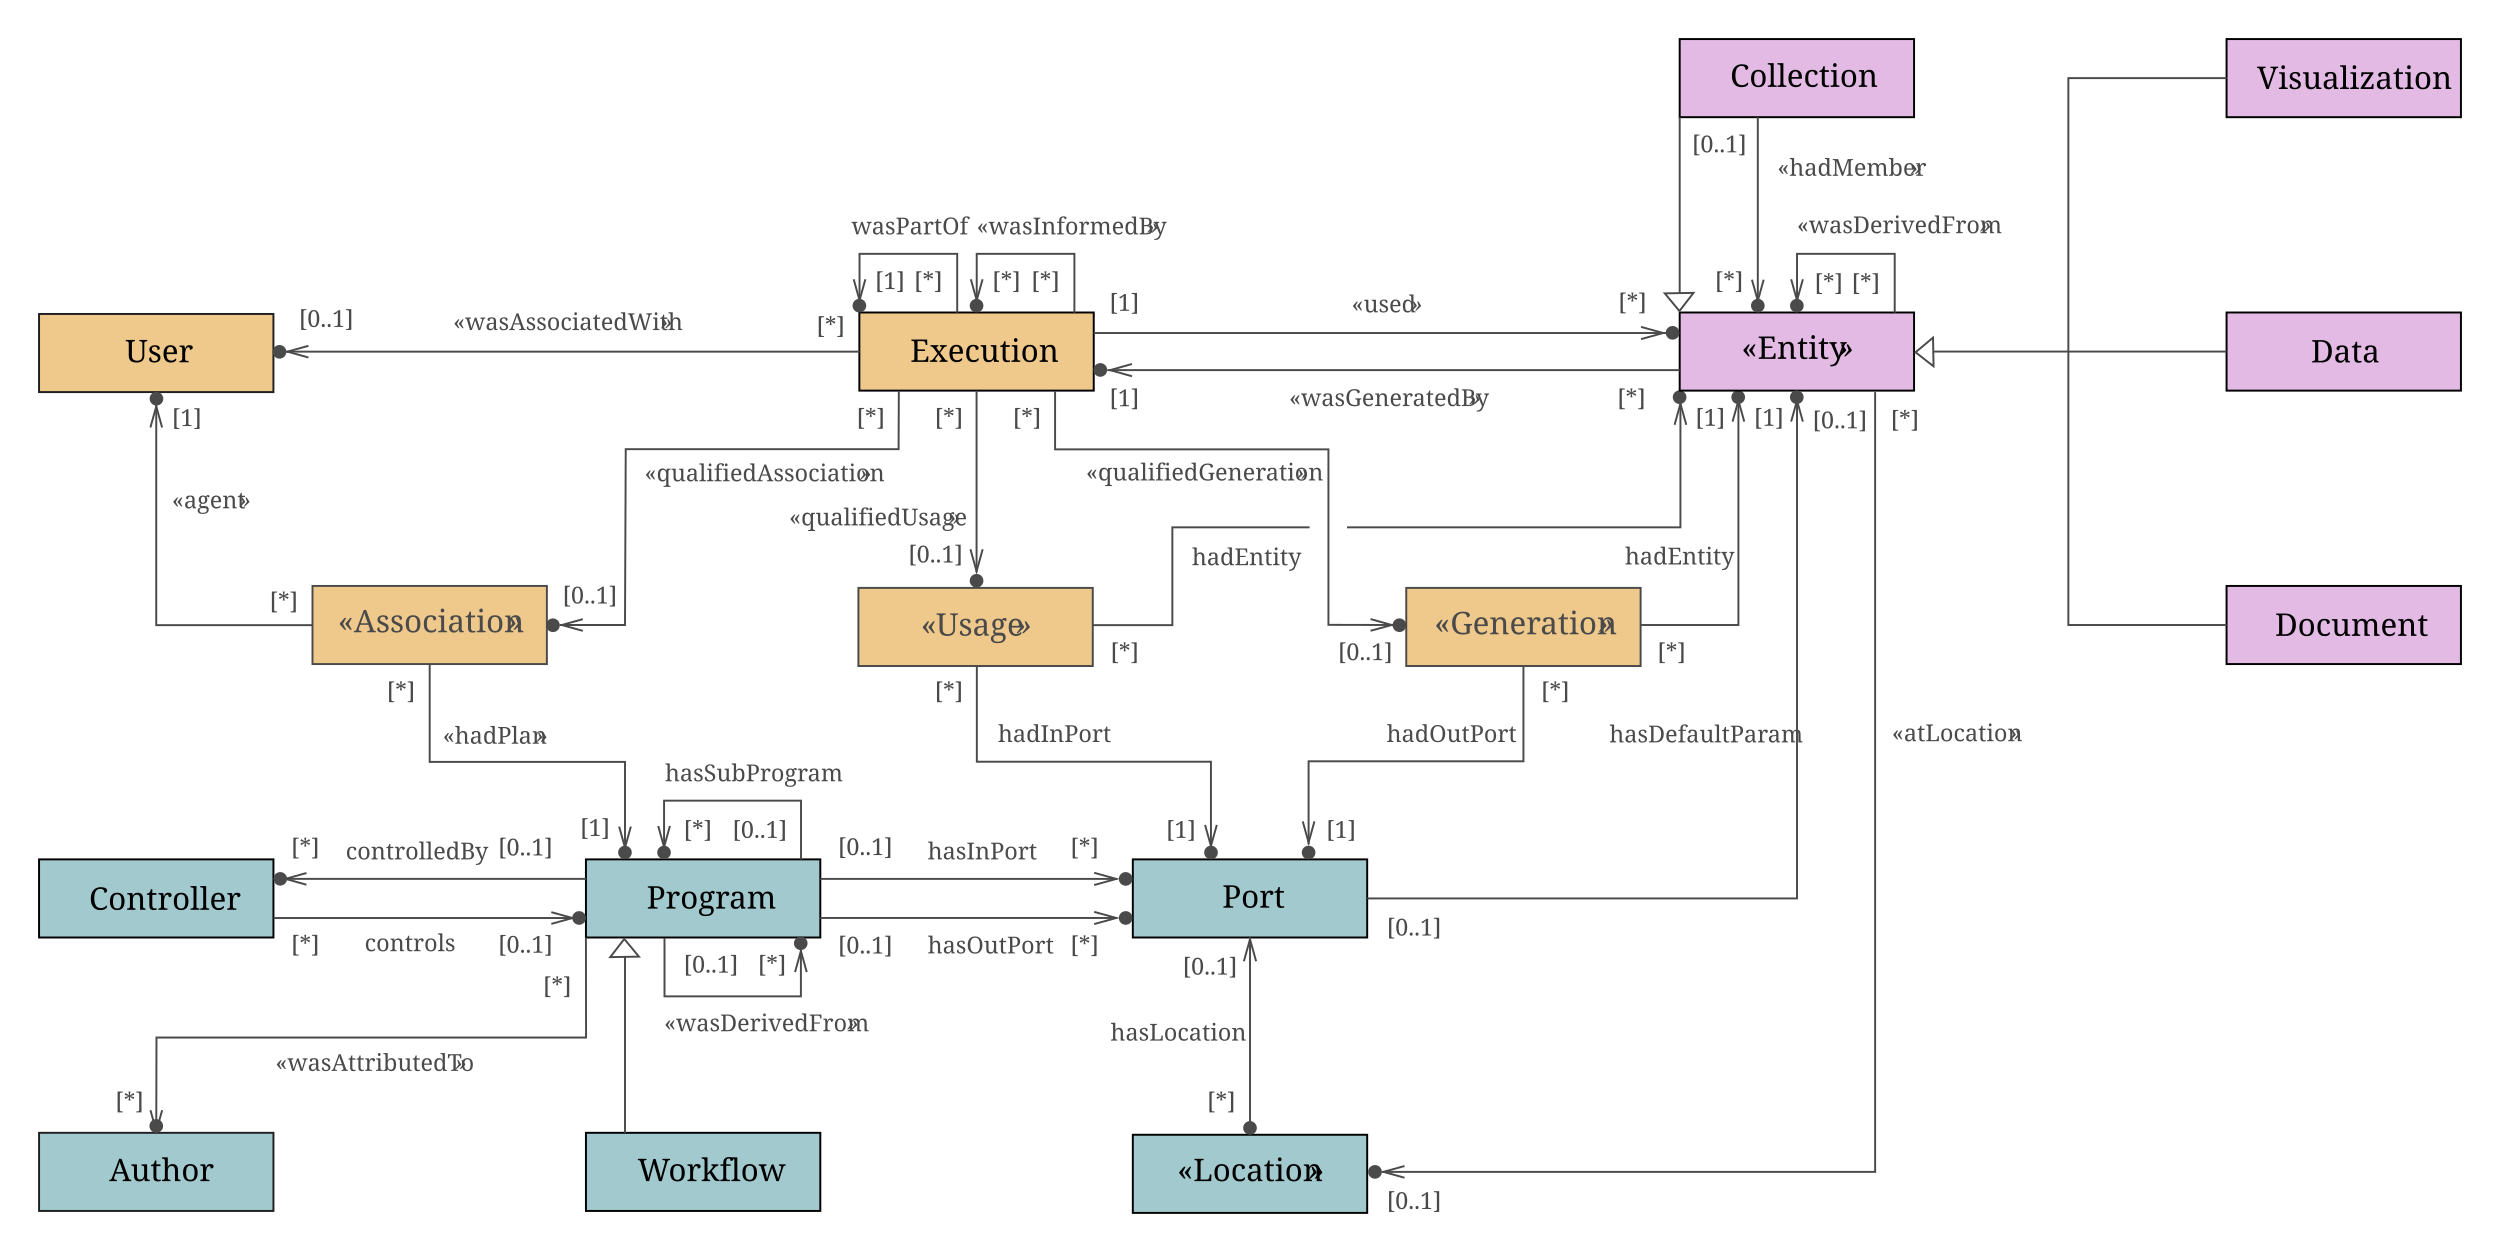
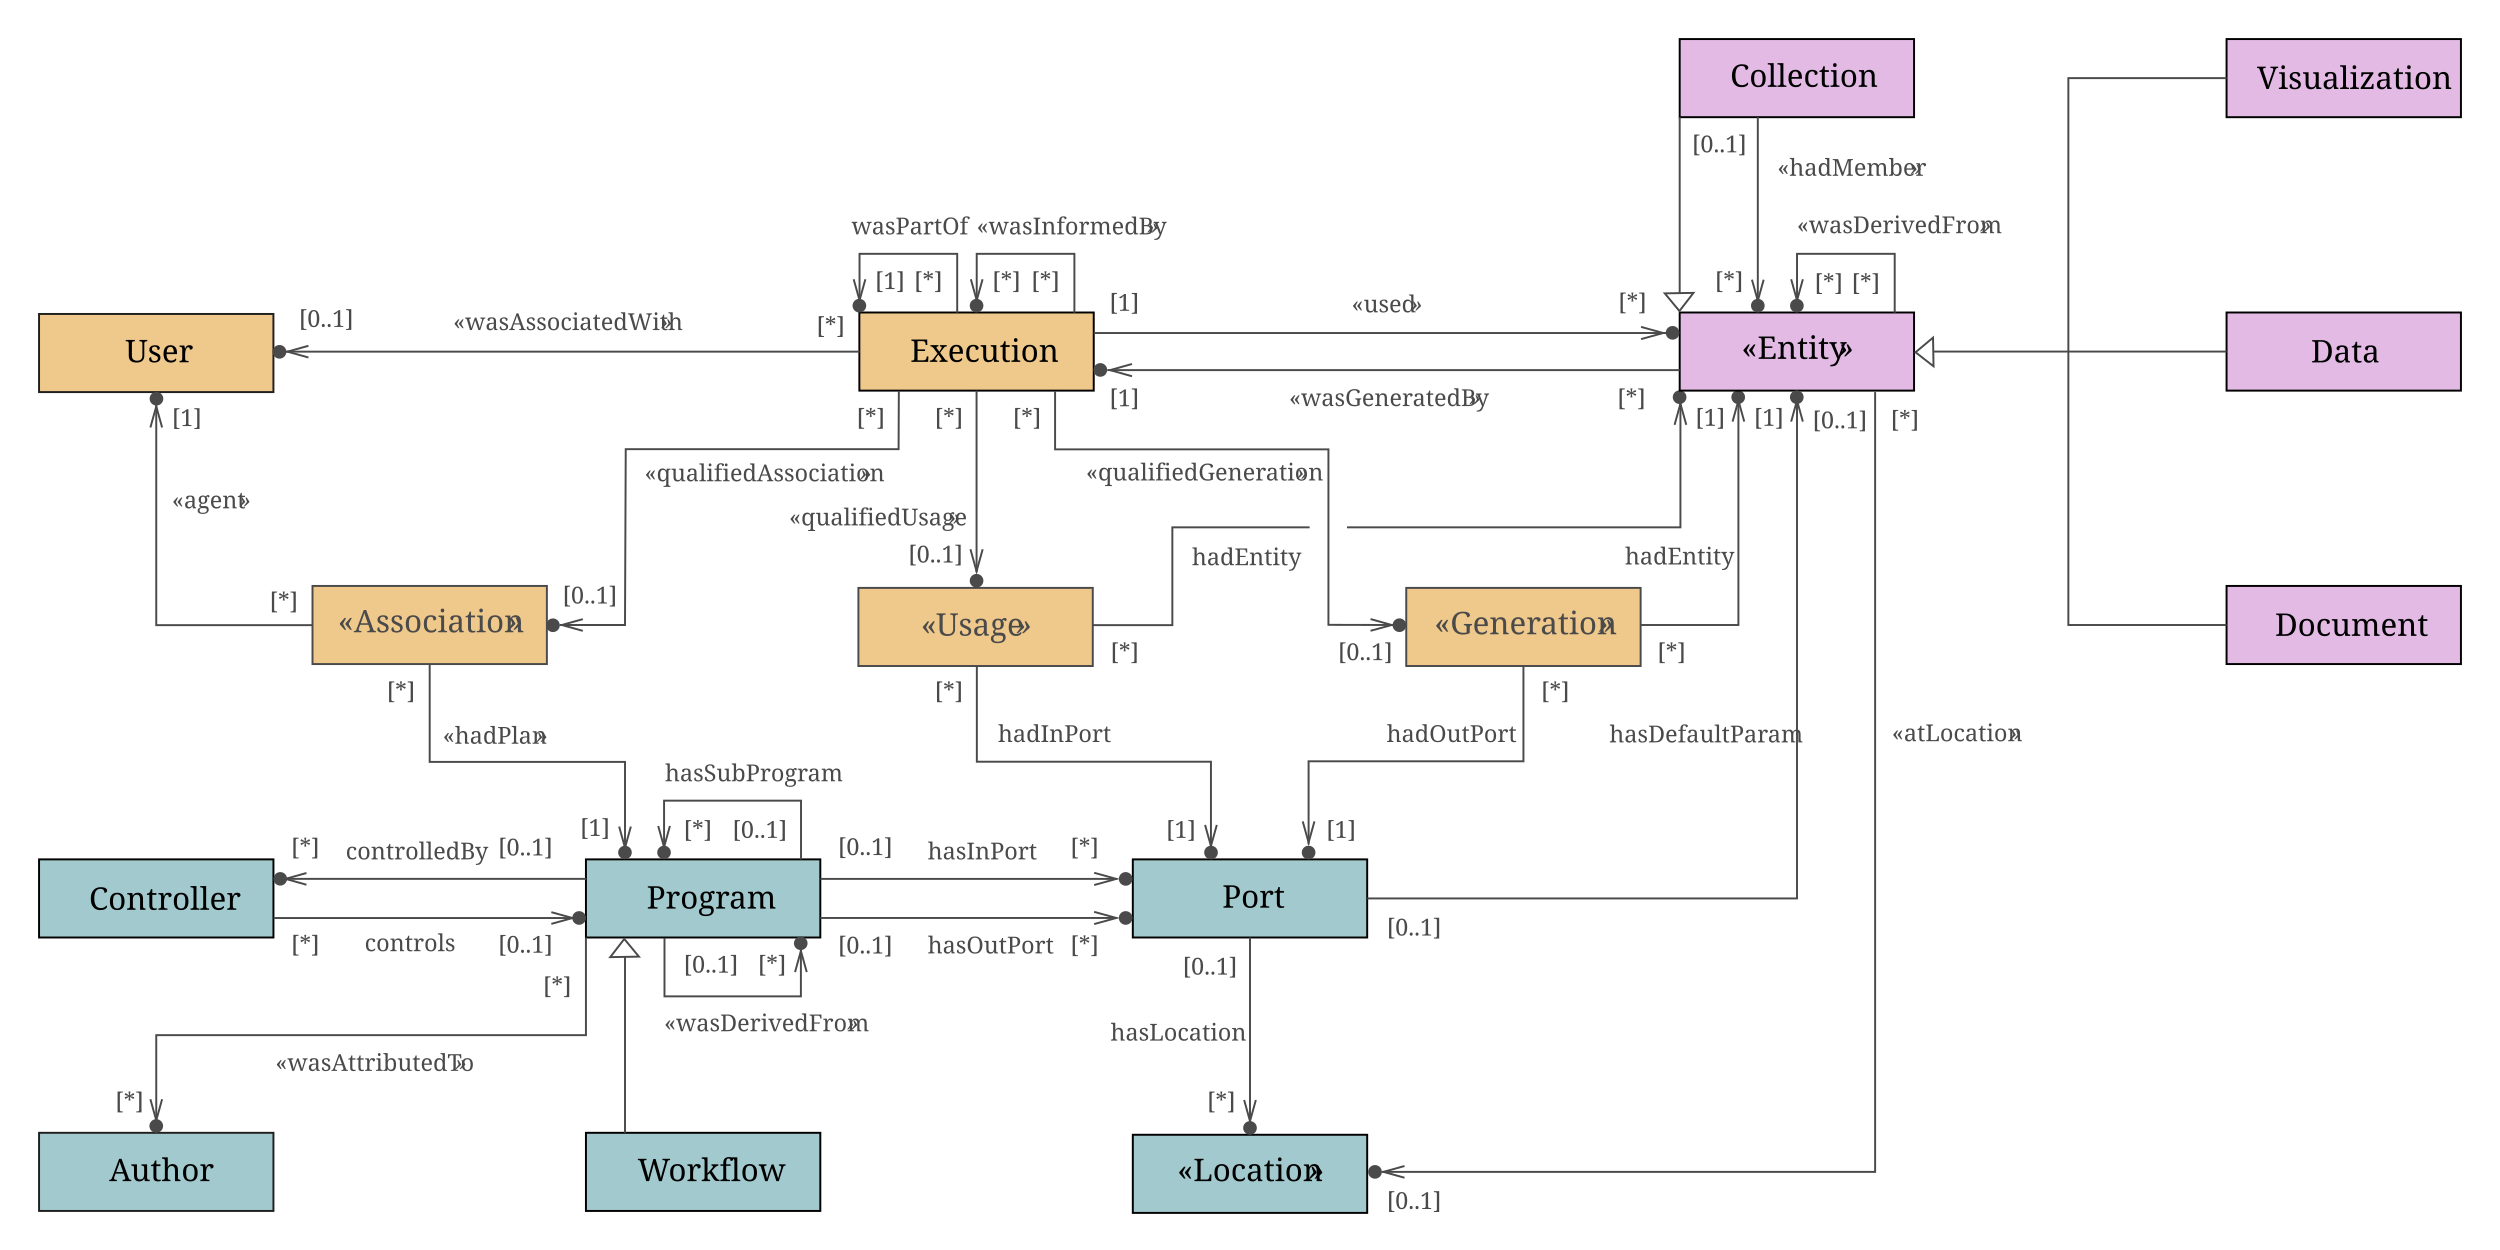
<svg xmlns="http://www.w3.org/2000/svg" width="1280px" height="640px" viewBox="0 0 1280 640" version="1.1">
  <defs />
  <g id="Page-1" stroke="none" stroke-width="1" fill="none" fill-rule="evenodd">
    <g id="provone-model">
      <g id="Path-+-Path" transform="translate(559, 206)" stroke="#4A4A4A">
        <path d="M0.557,114.071 L41.244,114.071 L41.244,63.996 L111.53,63.996" id="Path" />
        <path d="M130.663,63.996 L301.378,63.996 L301.378,0.601" id="Path" />
        <path id="Path-decoration-1" d="M304.378,11.512 C303.328,7.732 302.428,4.492 301.378,0.712 C300.328,4.492 299.428,7.732 298.378,11.512" />
      </g>
      <path d="M707.5,600 L960.063,600 L960.063,200.742" id="Path-70" stroke="#4A4A4A" />
      <path id="Path-70-decoration-1" d="M719.1,603 C715.32,601.95 712.08,601.05 708.3,600 C712.08,598.95 715.32,598.05 719.1,597" stroke="#4A4A4A" />
      <path d="M889.961,206.361 C891.618,206.361 892.961,205.018 892.961,203.361 C892.961,201.704 891.618,200.361 889.961,200.361 C888.304,200.361 886.961,201.704 886.961,203.361 C886.961,205.018 888.304,206.361 889.961,206.361 Z" id="Oval-3" stroke="#4A4A4A" fill="#4A4A4A" transform="translate(889.9608, 203.3608) rotate(156) translate(-889.9608, -203.3608) " />
      <path d="M859.961,206.361 C861.618,206.361 862.961,205.018 862.961,203.361 C862.961,201.704 861.618,200.361 859.961,200.361 C858.304,200.361 856.961,201.704 856.961,203.361 C856.961,205.018 858.304,206.361 859.961,206.361 Z" id="Oval-3" stroke="#4A4A4A" fill="#4A4A4A" transform="translate(859.9608, 203.3608) rotate(156) translate(-859.9608, -203.3608) " />
      <g id="User-Box-+-User" transform="translate(19.99237, 160.75)">
        <rect id="User-Box" stroke="#202020" fill="#EFC98C" x="0" y="0" width="120" height="40" />
        <text id="User" font-family="Cambria" font-size="16" font-weight="normal" fill="#000000">
          <tspan x="44.168" y="24.73">User</tspan>
        </text>
      </g>
      <g id="Author-Box-+-Author" transform="translate(20, 580)">
        <rect id="Author-Box" stroke="#202020" fill="#A2CACE" x="0" y="0" width="120" height="40" />
        <text id="Author" font-family="Cambria" font-size="16" font-weight="normal" fill="#000000">
          <tspan x="35.922" y="24.73">Author</tspan>
        </text>
      </g>
      <g id="Execution-Box-+-Execution" transform="translate(438.9924, 160)">
        <rect id="Execution-Box" stroke="#000000" fill="#EFC98C" x="1" y="0" width="120" height="40" />
        <text id="Execution" font-family="Cambria" font-size="16" font-weight="normal" fill="#000000">
          <tspan x="27.043" y="25.27">Execution</tspan>
        </text>
      </g>
      <g id="Association-Box-+-Association" transform="translate(160, 300)">
        <rect id="Association-Box" stroke="#4A4A4A" fill="#EFC98C" x="0" y="0" width="120" height="40" />
        <text id="«Association»" font-family="Cambria" font-size="16" font-weight="normal" fill="#4A4A4A">
          <tspan x="12.945" y="23.734">«Association</tspan>
          <tspan x="99.555" y="23.734" font-style="italic">»</tspan>
        </text>
      </g>
      <g id="Association-Box-+-Association-2" transform="translate(439.5, 301)">
        <rect id="Association-Box" stroke="#4A4A4A" fill="#EFC98C" x="0" y="0" width="120" height="40" />
        <text id="«Usage»" font-family="Cambria" font-size="16" font-weight="normal" fill="#4A4A4A">
          <tspan x="31.965" y="24.471">«</tspan>
          <tspan x="39.77" y="24.471">Usage</tspan>
          <tspan x="80.535" y="24.471" font-style="italic">»</tspan>
        </text>
      </g>
      <g id="Association-Box-+-Association-3" transform="translate(720, 301)">
        <rect id="Association-Box" stroke="#4A4A4A" fill="#EFC98C" x="0" y="0" width="120" height="40" />
        <text id="«Generation»" font-family="Cambria" font-size="16" font-weight="normal" fill="#4A4A4A">
          <tspan x="14.336" y="23.734">«Generation</tspan>
          <tspan x="98.164" y="23.734" font-style="italic">»</tspan>
        </text>
      </g>
      <g id="Data-Box-+-Data" transform="translate(860, 160)">
        <rect id="Data-Box" stroke="#000000" fill="#E2BAE4" x="0" y="0" width="120" height="40" />
        <text id="«Entity»" font-family="Cambria" font-size="16" font-weight="normal" fill="#000000">
          <tspan x="31.613" y="23.734">«Entity</tspan>
          <tspan x="80.887" y="23.734" font-style="italic">»</tspan>
        </text>
      </g>
      <g id="Data-Box-+-Data-2" transform="translate(1140, 160)">
        <rect id="Data-Box" stroke="#000000" fill="#E2BAE4" x="0" y="0" width="120" height="40" />
        <text id="Data" font-family="Cambria" font-size="16" font-weight="normal" fill="#000000">
          <tspan x="43.2" y="25.56">Data</tspan>
        </text>
      </g>
      <g id="Data-Box-+-Data-5" transform="translate(1140, 300)">
        <rect id="Data-Box" stroke="#000000" fill="#E2BAE4" x="0" y="0" width="120" height="40" />
        <text id="Document" font-family="Cambria" font-size="16" font-weight="normal" fill="#000000">
          <tspan x="24.785" y="25.56">Document</tspan>
        </text>
      </g>
      <g id="Data-Box-+-Data-4" transform="translate(1140, 20)">
        <rect id="Data-Box" stroke="#000000" fill="#E2BAE4" x="0" y="0" width="120" height="40" />
        <text id="Visualization" font-family="Cambria" font-size="16" font-weight="normal" fill="#000000">
          <tspan x="15.609" y="25.56">Visualization</tspan>
        </text>
      </g>
      <g id="Collection-Box-+-Collection" transform="translate(860, 20)">
        <rect id="Collection-Box" stroke="#000000" fill="#E2BAE4" x="0" y="0" width="120" height="40" />
        <text id="Collection" font-family="Cambria" font-size="16" font-weight="normal" fill="#000000">
          <tspan x="25.84" y="24.478">Collection</tspan>
        </text>
      </g>
      <g id="Controller-Box-+-Controller" transform="translate(20, 440)">
        <rect id="Controller-Box" stroke="#000000" fill="#A2CACE" x="0" y="0" width="120" height="40" />
        <text id="Controller" font-family="Cambria" font-size="16" font-weight="normal" fill="#000000">
          <tspan x="25.573" y="25.811">Controller</tspan>
        </text>
      </g>
      <rect id="Program-Box" stroke="#000000" fill="#A2CACE" x="300" y="440" width="120" height="40" />
      <text id="Program" font-family="Cambria" font-size="16" font-weight="normal" fill="#000000">
        <tspan x="331.078" y="465.199">Program</tspan>
      </text>
      <g id="Workflow-Box-+-Workflow" transform="translate(300, 580)">
        <rect id="Workflow-Box" stroke="#000000" fill="#A2CACE" x="0" y="0" width="120" height="40" />
        <text id="Workflow" font-family="Cambria" font-size="16" font-weight="normal" fill="#000000">
          <tspan x="26.444" y="24.73">Workflow</tspan>
        </text>
      </g>
      <g id="Container-Box-+-Container" transform="translate(580, 581)">
        <rect id="Container-Box" stroke="#000000" fill="#A2CACE" x="0" y="0" width="120" height="40" />
        <text id="«Location»" font-family="Cambria" font-size="16" font-weight="normal" fill="#000000">
          <tspan x="22.734" y="23.734">«Location</tspan>
          <tspan x="89.766" y="23.734" font-style="italic">»</tspan>
        </text>
      </g>
      <g id="InputPort-Box-+-InputPort" transform="translate(580, 440)">
        <rect id="InputPort-Box" stroke="#000000" fill="#A2CACE" x="0" y="0" width="120" height="40" />
        <text id="Port" font-family="Cambria" font-size="16" font-weight="normal" fill="#000000">
          <tspan x="45.795" y="24.73">Port</tspan>
        </text>
      </g>
      <text id="wasPartOf" font-family="Cambria" font-size="12" font-weight="normal" fill="#4A4A4A">
        <tspan x="435.992" y="120">wasPartOf</tspan>
      </text>
      <text id="«hadMember»" font-family="Cambria" font-size="12" font-weight="normal" fill="#4A4A4A">
        <tspan x="910" y="90">«hadMember</tspan>
        <tspan x="977.998" y="90" font-style="italic">»</tspan>
      </text>
      <text id="«wasAttributedTo»" font-family="Cambria" font-size="12" font-weight="normal" fill="#4A4A4A">
        <tspan x="141" y="548.301">«wasAttributedTo</tspan>
        <tspan x="232.828" y="548.301" font-style="italic">»</tspan>
      </text>
      <text id="«wasDerivedFrom»" font-family="Cambria" font-size="12" font-weight="normal" fill="#4A4A4A">
        <tspan x="340" y="528">«wasDerivedFrom</tspan>
        <tspan x="433.457" y="528" font-style="italic">»</tspan>
      </text>
      <text id="hasSubProgram" font-family="Cambria" font-size="12" font-weight="normal" fill="#4A4A4A">
        <tspan x="340.5" y="400">hasSubProgram</tspan>
      </text>
      <text id="«hadPlan»" font-family="Cambria" font-size="12" font-weight="normal" fill="#4A4A4A">
        <tspan x="226.683" y="380.801">«hadPlan</tspan>
        <tspan x="274.302" y="380.801" font-style="italic">»</tspan>
      </text>
      <text id="controlledBy" font-family="Cambria" font-size="12" font-weight="normal" fill="#4A4A4A">
        <tspan x="177" y="440">controlledBy</tspan>
      </text>
      <text id="controls" font-family="Cambria" font-size="12" font-weight="normal" fill="#4A4A4A">
        <tspan x="186.683" y="487">controls</tspan>
      </text>
      <text id="[*]" font-family="Cambria" font-size="12" font-weight="normal" fill="#4A4A4A">
        <tspan x="149" y="487.735">[*]</tspan>
      </text>
      <text id="[*]-3" font-family="Cambria" font-size="12" font-weight="normal" fill="#4A4A4A">
        <tspan x="59" y="568">[*]</tspan>
      </text>
      <text id="[*]-4" font-family="Cambria" font-size="12" font-weight="normal" fill="#4A4A4A">
        <tspan x="278" y="509">[*]</tspan>
      </text>
      <text id="[*]-5" font-family="Cambria" font-size="12" font-weight="normal" fill="#4A4A4A">
        <tspan x="388" y="498">[*]</tspan>
      </text>
      <text id="[*]-2" font-family="Cambria" font-size="12" font-weight="normal" fill="#4A4A4A">
        <tspan x="149.008" y="438">[*]</tspan>
      </text>
      <text id="[*]-12" font-family="Cambria" font-size="12" font-weight="normal" fill="#4A4A4A">
        <tspan x="507.992" y="148">[*]</tspan>
      </text>
      <text id="[*]-13" font-family="Cambria" font-size="12" font-weight="normal" fill="#4A4A4A">
        <tspan x="527.992" y="148">[*]</tspan>
      </text>
      <text id="[*]-17" font-family="Cambria" font-size="12" font-weight="normal" fill="#4A4A4A">
        <tspan x="878" y="148">[*]</tspan>
      </text>
      <text id="«wasDerivedFrom»" font-family="Cambria" font-size="12" font-weight="normal" fill="#4A4A4A">
        <tspan x="920" y="119.4">«wasDerivedFrom</tspan>
        <tspan x="1013.457" y="119.4" font-style="italic">»</tspan>
      </text>
      <text id="[*]-18" font-family="Cambria" font-size="12" font-weight="normal" fill="#4A4A4A">
        <tspan x="948" y="149">[*]</tspan>
      </text>
      <text id="[*]-19" font-family="Cambria" font-size="12" font-weight="normal" fill="#4A4A4A">
        <tspan x="929" y="149">[*]</tspan>
      </text>
      <text id="[0..1]" font-family="Cambria" font-size="12" font-weight="normal" fill="#4A4A4A">
        <tspan x="866.263" y="78">[0..1]</tspan>
      </text>
      <text id="[0..1]-3" font-family="Cambria" font-size="12" font-weight="normal" fill="#4A4A4A">
        <tspan x="928" y="219.303">[0..1]</tspan>
      </text>
      <text id="[0..1]" font-family="Cambria" font-size="12" font-weight="normal" fill="#4A4A4A">
        <tspan x="710" y="479">[0..1]</tspan>
      </text>
      <text id="[*]-20" font-family="Cambria" font-size="12" font-weight="normal" fill="#4A4A4A">
        <tspan x="968" y="219">[*]</tspan>
      </text>
      <text id="[0..1]-2" font-family="Cambria" font-size="12" font-weight="normal" fill="#4A4A4A">
        <tspan x="710" y="619">[0..1]</tspan>
      </text>
      <text id="[*]-14" font-family="Cambria" font-size="12" font-weight="normal" fill="#4A4A4A">
        <tspan x="467.992" y="148">[*]</tspan>
      </text>
      <text id="[1]" font-family="Cambria" font-size="12" font-weight="normal" fill="#4A4A4A">
        <tspan x="447.992" y="148">[1]</tspan>
      </text>
      <text id="[*]-9" font-family="Cambria" font-size="12" font-weight="normal" fill="#4A4A4A">
        <tspan x="198" y="358">[*]</tspan>
      </text>
      <text id="[*]-6" font-family="Cambria" font-size="12" font-weight="normal" fill="#4A4A4A">
        <tspan x="350" y="429">[*]</tspan>
      </text>
      <text id="[0..1]" font-family="Cambria" font-size="12" font-weight="normal" fill="#4A4A4A">
        <tspan x="255" y="487.801">[0..1]</tspan>
      </text>
      <text id="[0..1]" font-family="Cambria" font-size="12" font-weight="normal" fill="#4A4A4A">
        <tspan x="350" y="498">[0..1]</tspan>
      </text>
      <text id="hasOutPort" font-family="Cambria" font-size="12" font-weight="normal" fill="#4A4A4A">
        <tspan x="475" y="488.158">hasOutPort</tspan>
      </text>
      <text id="[*]-7" font-family="Cambria" font-size="12" font-weight="normal" fill="#4A4A4A">
        <tspan x="548" y="488">[*]</tspan>
      </text>
      <text id="[0..1]" font-family="Cambria" font-size="12" font-weight="normal" fill="#4A4A4A">
        <tspan x="429" y="488.199">[0..1]</tspan>
      </text>
      <text id="[1]-7" font-family="Cambria" font-size="12" font-weight="normal" fill="#4A4A4A">
        <tspan x="297" y="428">[1]</tspan>
      </text>
      <text id="«wasAssociatedWith»" font-family="Cambria" font-size="12" font-weight="normal" fill="#4A4A4A">
        <tspan x="232" y="169">«wasAssociatedWith</tspan>
        <tspan x="338.119" y="169" font-style="italic">»</tspan>
      </text>
      <text id="«agent»" font-family="Cambria" font-size="12" font-weight="normal" fill="#4A4A4A">
        <tspan x="88" y="260.25">«agent</tspan>
        <tspan x="122.254" y="260.25" font-style="italic">»</tspan>
      </text>
      <text id="[1]" font-family="Cambria" font-size="12" font-weight="normal" fill="#4A4A4A">
        <tspan x="88" y="218.132">[1]</tspan>
      </text>
      <text id="[0..1]" font-family="Cambria" font-size="12" font-weight="normal" fill="#4A4A4A">
        <tspan x="153" y="167.403">[0..1]</tspan>
      </text>
      <text id="[*]" font-family="Cambria" font-size="12" font-weight="normal" fill="#4A4A4A">
        <tspan x="138" y="312">[*]</tspan>
      </text>
      <text id="[*]-11" font-family="Cambria" font-size="12" font-weight="normal" fill="#4A4A4A">
        <tspan x="417.992" y="171">[*]</tspan>
      </text>
      <text id="[*]-10" font-family="Cambria" font-size="12" font-weight="normal" fill="#4A4A4A">
        <tspan x="438.535" y="218">[*]</tspan>
      </text>
      <text id="[*]-22" font-family="Cambria" font-size="12" font-weight="normal" fill="#4A4A4A">
        <tspan x="478.535" y="218">[*]</tspan>
      </text>
      <text id="[*]-25" font-family="Cambria" font-size="12" font-weight="normal" fill="#4A4A4A">
        <tspan x="478.535" y="358">[*]</tspan>
      </text>
      <text id="[*]-28" font-family="Cambria" font-size="12" font-weight="normal" fill="#4A4A4A">
        <tspan x="789" y="358">[*]</tspan>
      </text>
      <text id="[*]-24" font-family="Cambria" font-size="12" font-weight="normal" fill="#4A4A4A">
        <tspan x="518.535" y="218">[*]</tspan>
      </text>
      <text id="[*]-26" font-family="Cambria" font-size="12" font-weight="normal" fill="#4A4A4A">
        <tspan x="568.535" y="338">[*]</tspan>
      </text>
      <text id="[*]-27" font-family="Cambria" font-size="12" font-weight="normal" fill="#4A4A4A">
        <tspan x="848.535" y="338">[*]</tspan>
      </text>
      <text id="[0..1]" font-family="Cambria" font-size="12" font-weight="normal" fill="#4A4A4A">
        <tspan x="288" y="309">[0..1]</tspan>
      </text>
      <text id="[0..1]-4" font-family="Cambria" font-size="12" font-weight="normal" fill="#4A4A4A">
        <tspan x="465" y="288">[0..1]</tspan>
      </text>
      <text id="[0..1]-5" font-family="Cambria" font-size="12" font-weight="normal" fill="#4A4A4A">
        <tspan x="685" y="338">[0..1]</tspan>
      </text>
      <text id="[0..1]" font-family="Cambria" font-size="12" font-weight="normal" fill="#4A4A4A">
        <tspan x="255" y="438">[0..1]</tspan>
      </text>
      <text id="[0..1]" font-family="Cambria" font-size="12" font-weight="normal" fill="#4A4A4A">
        <tspan x="375" y="429">[0..1]</tspan>
      </text>
      <g id="Collection-Subclass-arrow" transform="translate(852, 60)" stroke="#4A4A4A">
        <path d="M15.049,89.95 L7.869,99.255 L0.369,90.206 L15.049,89.95 Z" id="Triangle-1" />
        <path d="M8,89.5 L8,0.5" id="Line" stroke-linecap="square" />
      </g>
      <g id="Collection-Subclass-arrow-2" transform="translate(1060, 180) rotate(-270) translate(-1060, -180) translate(1052.5, 100)" stroke="#4A4A4A">
        <path d="M15.05,150.031 L7.869,159.253 L0.37,150.287 L15.05,150.031 Z" id="Triangle-1" />
        <path d="M7.5,149.586 L7.5,0.499" id="Line" stroke-linecap="square" />
      </g>
      <g id="Workflow-Subclass-arrow" transform="translate(319.5, 530.5) rotate(-180) translate(-319.5, -530.5) translate(311.5, 480)" stroke="#4A4A4A">
        <path d="M15.049,90.95 L7.869,100.255 L0.369,91.206 L15.049,90.95 Z" id="Triangle-1" />
        <path d="M7.5,90.5 L7.5,1.499" id="Line" stroke-linecap="square" />
      </g>
      <text id="hasInPort" font-family="Cambria" font-size="12" font-weight="normal" fill="#4A4A4A">
        <tspan x="475" y="440">hasInPort</tspan>
      </text>
      <text id="[*]-8" font-family="Cambria" font-size="12" font-weight="normal" fill="#4A4A4A">
        <tspan x="548" y="438">[*]</tspan>
      </text>
      <text id="[0..1]" font-family="Cambria" font-size="12" font-weight="normal" fill="#4A4A4A">
        <tspan x="429" y="437.801">[0..1]</tspan>
      </text>
      <path d="M1140,40 L1059,40 L1059,180" id="Path-53" stroke="#4A4A4A" />
      <path d="M1140,180 L1059,180 L1059,320" id="Path-55" stroke="#4A4A4A" transform="translate(1099.5, 250) scale(1, -1) translate(-1099.5, -250) " />
      <text id="hasLocation" font-family="Cambria" font-size="12" font-weight="normal" fill="#4A4A4A">
        <tspan x="568.6" y="532.783">hasLocation</tspan>
      </text>
      <text id="[*]-23" font-family="Cambria" font-size="12" font-weight="normal" fill="#4A4A4A">
        <tspan x="618" y="568">[*]</tspan>
      </text>
      <text id="[0..1]" font-family="Cambria" font-size="12" font-weight="normal" fill="#4A4A4A">
        <tspan x="605.5" y="499">[0..1]</tspan>
      </text>
      <path d="M640,580.5 C641.657,580.5 643,579.157 643,577.5 C643,575.843 641.657,574.5 640,574.5 C638.343,574.5 637,575.843 637,577.5 C637,579.157 638.343,580.5 640,580.5 Z" id="Oval-2" stroke="#4A4A4A" fill="#4A4A4A" transform="translate(640, 577.5) rotate(-180) translate(-640, -577.5) " />
-       <path d="M640,574.895 L640,480.488" id="Line-8" stroke="#4A4A4A" stroke-linecap="square" transform="translate(640, 527.6913) rotate(-180) translate(-640, -527.6913) " />
-       <path id="Line-8-decoration-1" d="M643,491.695 C641.95,487.915 641.05,484.675 640,480.895 C638.95,484.675 638.05,487.915 637,491.695" stroke="#4A4A4A" stroke-linecap="square" />
      <g id="Oval-2-+-Line-9" transform="translate(499.5, 450) rotate(-270) translate(-499.5, -450) translate(496, 369.5)" stroke="#4A4A4A">
        <path d="M3.5,6.654 C5.157,6.654 6.5,5.311 6.5,3.654 C6.5,1.997 5.157,0.654 3.5,0.654 C1.843,0.654 0.5,1.997 0.5,3.654 C0.5,5.311 1.843,6.654 3.5,6.654 Z" id="Oval-2" fill="#4A4A4A" />
        <path d="M3.5,159.507 L3.5,8.5" id="Line-8" stroke-linecap="square" />
        <path id="Line-8-decoration-1" d="M6.5,19.307 C5.45,15.527 4.55,12.287 3.5,8.507 C2.45,12.287 1.55,15.527 0.5,19.307" stroke-linecap="square" />
      </g>
      <g id="Oval-2-+-Line-10" transform="translate(499.5, 470) rotate(-270) translate(-499.5, -470) translate(496, 389.5)" stroke="#4A4A4A">
        <path d="M3.5,6.654 C5.157,6.654 6.5,5.311 6.5,3.654 C6.5,1.997 5.157,0.654 3.5,0.654 C1.843,0.654 0.5,1.997 0.5,3.654 C0.5,5.311 1.843,6.654 3.5,6.654 Z" id="Oval-2" fill="#4A4A4A" />
        <path d="M3.5,159.507 L3.5,8.5" id="Line-8" stroke-linecap="square" />
        <path id="Line-8-decoration-1" d="M6.5,19.307 C5.45,15.527 4.55,12.287 3.5,8.507 C2.45,12.287 1.55,15.527 0.5,19.307" stroke-linecap="square" />
      </g>
      <g id="Oval-2-+-Line-14" transform="translate(499.5, 263.5) rotate(-180) translate(-499.5, -263.5) translate(496.5, 227)" stroke="#4A4A4A">
        <path d="M2.5,5.654 C4.157,5.654 5.5,4.311 5.5,2.654 C5.5,0.997 4.157,-0.346 2.5,-0.346 C0.843,-0.346 -0.5,0.997 -0.5,2.654 C-0.5,4.311 0.843,5.654 2.5,5.654 Z" id="Oval-2" fill="#4A4A4A" />
        <path d="M2.5,99.501 L2.5,7.5" id="Line-8" stroke-linecap="square" />
        <path id="Line-8-decoration-1" d="M5.5,18.301 C4.45,14.521 3.55,11.281 2.5,7.501 C1.45,11.281 0.55,14.521 -0.5,18.301" stroke-linecap="square" />
      </g>
      <path d="M319.984,439.434 C321.632,439.434 322.968,438.106 322.968,436.467 C322.968,434.828 321.632,433.5 319.984,433.5 C318.336,433.5 317,434.828 317,436.467 C317,438.106 318.336,439.434 319.984,439.434 Z" id="Oval-2" stroke="#4A4A4A" fill="#4A4A4A" transform="translate(319.984, 436.4672) rotate(-180) translate(-319.984, -436.4672) " />
      <path d="M296.5,473 C298.157,473 299.5,471.657 299.5,470 C299.5,468.343 298.157,467 296.5,467 C294.843,467 293.5,468.343 293.5,470 C293.5,471.657 294.843,473 296.5,473 Z" id="Oval-10" stroke="#4A4A4A" fill="#4A4A4A" transform="translate(296.5, 470) rotate(-180) translate(-296.5, -470) " />
      <path d="M80,579.5 C81.657,579.5 83,578.157 83,576.5 C83,574.843 81.657,573.5 80,573.5 C78.343,573.5 77,574.843 77,576.5 C77,578.157 78.343,579.5 80,579.5 Z" id="Oval-12" stroke="#4A4A4A" fill="#4A4A4A" transform="translate(80, 576.5) rotate(-180) translate(-80, -576.5) " />
      <path d="M143.484,452.934 C145.132,452.934 146.468,451.606 146.468,449.967 C146.468,448.328 145.132,447 143.484,447 C141.836,447 140.5,448.328 140.5,449.967 C140.5,451.606 141.836,452.934 143.484,452.934 Z" id="Oval-11" stroke="#4A4A4A" fill="#4A4A4A" transform="translate(143.484, 449.9672) rotate(-180) translate(-143.484, -449.9672) " />
      <path d="M339.984,439.434 C341.632,439.434 342.968,438.106 342.968,436.467 C342.968,434.828 341.632,433.5 339.984,433.5 C338.336,433.5 337,434.828 337,436.467 C337,438.106 338.336,439.434 339.984,439.434 Z" id="Oval-9" stroke="#4A4A4A" fill="#4A4A4A" transform="translate(339.984, 436.4672) rotate(-180) translate(-339.984, -436.4672) " />
      <path d="M409.984,485.934 C411.632,485.934 412.968,484.606 412.968,482.967 C412.968,481.328 411.632,480 409.984,480 C408.336,480 407,481.328 407,482.967 C407,484.606 408.336,485.934 409.984,485.934 Z" id="Oval-8" stroke="#4A4A4A" fill="#4A4A4A" transform="translate(409.984, 482.9672) rotate(-180) translate(-409.984, -482.9672) " />
      <path d="M670,439.5 C671.657,439.5 673,438.157 673,436.5 C673,434.843 671.657,433.5 670,433.5 C668.343,433.5 667,434.843 667,436.5 C667,438.157 668.343,439.5 670,439.5 Z" id="Oval-2" stroke="#4A4A4A" fill="#4A4A4A" />
      <path d="M283.104,323.132 C284.761,323.132 286.104,321.789 286.104,320.132 C286.104,318.475 284.761,317.132 283.104,317.132 C281.447,317.132 280.104,318.475 280.104,320.132 C280.104,321.789 281.447,323.132 283.104,323.132 Z" id="Oval-2" stroke="#4A4A4A" fill="#4A4A4A" transform="translate(283.1037, 320.1319) rotate(204) translate(-283.1037, -320.1319) " />
      <path d="M143.104,183.132 C144.761,183.132 146.104,181.789 146.104,180.132 C146.104,178.475 144.761,177.132 143.104,177.132 C141.447,177.132 140.104,178.475 140.104,180.132 C140.104,181.789 141.447,183.132 143.104,183.132 Z" id="Oval-6" stroke="#4A4A4A" fill="#4A4A4A" />
      <path d="M80.104,207.132 C81.761,207.132 83.104,205.789 83.104,204.132 C83.104,202.475 81.761,201.132 80.104,201.132 C78.447,201.132 77.104,202.475 77.104,204.132 C77.104,205.789 78.447,207.132 80.104,207.132 Z" id="Oval-7" stroke="#4A4A4A" fill="#4A4A4A" />
      <path d="M716.5,323.1 C718.157,323.1 719.5,321.757 719.5,320.1 C719.5,318.443 718.157,317.1 716.5,317.1 C714.843,317.1 713.5,318.443 713.5,320.1 C713.5,321.757 714.843,323.1 716.5,323.1 Z" id="Oval-5" stroke="#4A4A4A" fill="#4A4A4A" />
      <text id="«wasInformedBy»" font-family="Cambria" font-size="12" font-weight="normal" fill="#4A4A4A">
        <tspan x="500" y="120">«wasInformedBy</tspan>
        <tspan x="587.105" y="120" font-style="italic">»</tspan>
      </text>
      <text id="[*]-15" font-family="Cambria" font-size="12" font-weight="normal" fill="#4A4A4A">
        <tspan x="828.5" y="158.903">[*]</tspan>
      </text>
      <text id="[1]-10" font-family="Cambria" font-size="12" font-weight="normal" fill="#4A4A4A">
        <tspan x="568" y="159.121">[1]</tspan>
      </text>
      <text id="«wasGeneratedBy»" font-family="Cambria" font-size="12" font-weight="normal" fill="#4A4A4A">
        <tspan x="660" y="207.903">«wasGeneratedBy</tspan>
        <tspan x="752.021" y="207.903" font-style="italic">»</tspan>
      </text>
      <text id="«atLocation»" font-family="Cambria" font-size="12" font-weight="normal" fill="#4A4A4A">
        <tspan x="968.609" y="379.5">«atLocation</tspan>
        <tspan x="1028.802" y="379.5" font-style="italic">»</tspan>
      </text>
      <text id="«qualifiedGeneration" font-family="Cambria" font-size="12" font-weight="normal" fill="#4A4A4A">
        <tspan x="556" y="246">«qualifiedGeneration</tspan>
        <tspan x="663.783" y="246" font-style="italic">»</tspan>
      </text>
      <text id="«qualifiedUsage»" font-family="Cambria" font-size="12" font-weight="normal" fill="#4A4A4A">
        <tspan x="404" y="269">«qualifiedUsage</tspan>
        <tspan x="485.545" y="269" font-style="italic">»</tspan>
      </text>
      <text id="«qualifiedAssociatio" font-family="Cambria" font-size="12" font-weight="normal" fill="#4A4A4A">
        <tspan x="330" y="246.399">«qualifiedAssociation</tspan>
        <tspan x="440.074" y="246.399" font-style="italic">»</tspan>
      </text>
      <text id="hadEntity" font-family="Cambria" font-size="12" font-weight="normal" fill="#4A4A4A">
        <tspan x="610.29" y="289.379">hadEntity</tspan>
      </text>
      <text id="«used»" font-family="Cambria" font-size="12" font-weight="normal" fill="#4A4A4A">
        <tspan x="691.992" y="159.903">«used</tspan>
        <tspan x="722.139" y="159.903" font-style="italic">»</tspan>
      </text>
      <text id="hadOutPort" font-family="Cambria" font-size="12" font-weight="normal" fill="#4A4A4A">
        <tspan x="709.992" y="379.903">hadOutPort</tspan>
      </text>
      <text id="hadInPort" font-family="Cambria" font-size="12" font-weight="normal" fill="#4A4A4A">
        <tspan x="510.992" y="379.903">hadInPort</tspan>
      </text>
      <text id="[*]-16" font-family="Cambria" font-size="12" font-weight="normal" fill="#4A4A4A">
        <tspan x="828" y="208">[*]</tspan>
      </text>
      <text id="[1]-11" font-family="Cambria" font-size="12" font-weight="normal" fill="#4A4A4A">
        <tspan x="568" y="208">[1]</tspan>
      </text>
      <text id="[1]-12" font-family="Cambria" font-size="12" font-weight="normal" fill="#4A4A4A">
        <tspan x="597" y="429">[1]</tspan>
      </text>
      <text id="[1]-15" font-family="Cambria" font-size="12" font-weight="normal" fill="#4A4A4A">
        <tspan x="679" y="429">[1]</tspan>
      </text>
      <text id="[1]-13" font-family="Cambria" font-size="12" font-weight="normal" fill="#4A4A4A">
        <tspan x="868" y="218">[1]</tspan>
      </text>
      <text id="[1]-14" font-family="Cambria" font-size="12" font-weight="normal" fill="#4A4A4A">
        <tspan x="898" y="218">[1]</tspan>
      </text>
      <g id="Oval-2-+-Line-17" transform="translate(560.3669, 166.9034)" stroke="#4A4A4A">
        <path d="M296,6.5 C297.657,6.5 299,5.157 299,3.5 C299,1.843 297.657,0.5 296,0.5 C294.343,0.5 293,1.843 293,3.5 C293,5.157 294.343,6.5 296,6.5 Z" id="Oval-2" fill="#4A4A4A" />
        <path d="M0.133,3.597 L292.133,3.597" id="Line-8" stroke-linecap="square" />
        <path id="Line-8-decoration-1" d="M280.333,6.597 C284.113,5.547 287.353,4.647 291.133,3.597 C287.353,2.547 284.113,1.647 280.333,0.597" stroke-linecap="square" />
      </g>
      <path d="M563.367,192.403 C565.024,192.403 566.367,191.06 566.367,189.403 C566.367,187.747 565.024,186.403 563.367,186.403 C561.71,186.403 560.367,187.747 560.367,189.403 C560.367,191.06 561.71,192.403 563.367,192.403 Z" id="Oval-2" stroke="#4A4A4A" fill="#4A4A4A" />
      <path d="M500,159.5 C501.657,159.5 503,158.157 503,156.5 C503,154.843 501.657,153.5 500,153.5 C498.343,153.5 497,154.843 497,156.5 C497,158.157 498.343,159.5 500,159.5 Z" id="Oval-13" stroke="#4A4A4A" fill="#4A4A4A" />
      <path d="M567.5,189.5 L859.5,189.5" id="Line-8" stroke="#4A4A4A" stroke-linecap="square" />
      <path id="Line-8-decoration-1" d="M579.1,192.5 C575.32,191.45 572.08,190.55 568.3,189.5 C572.08,188.45 575.32,187.55 579.1,186.5" stroke="#4A4A4A" stroke-linecap="square" />
      <path d="M620.039,439.5 C621.696,439.5 623.039,438.157 623.039,436.5 C623.039,434.843 621.696,433.5 620.039,433.5 C618.382,433.5 617.039,434.843 617.039,436.5 C617.039,438.157 618.382,439.5 620.039,439.5 Z" id="Oval-2" stroke="#4A4A4A" fill="#4A4A4A" />
      <path d="M919.961,206.361 C921.618,206.361 922.961,205.018 922.961,203.361 C922.961,201.704 921.618,200.361 919.961,200.361 C918.304,200.361 916.961,201.704 916.961,203.361 C916.961,205.018 918.304,206.361 919.961,206.361 Z" id="Oval-3" stroke="#4A4A4A" fill="#4A4A4A" transform="translate(919.9608, 203.3608) rotate(156) translate(-919.9608, -203.3608) " />
      <path d="M704,603 C705.657,603 707,601.657 707,600 C707,598.343 705.657,597 704,597 C702.343,597 701,598.343 701,600 C701,601.657 702.343,603 704,603 Z" id="Oval-4" stroke="#4A4A4A" fill="#4A4A4A" transform="translate(704, 600) rotate(180) translate(-704, -600) " />
      <text id="hasDefaultParam" font-family="Cambria" font-size="12" font-weight="normal" fill="#4A4A4A">
        <tspan x="832" y="289">hadEntity</tspan>
      </text>
      <text id="hasDefaultParam-2" font-family="Cambria" font-size="12" font-weight="normal" fill="#4A4A4A">
        <tspan x="824" y="380.097">hasDefaultParam</tspan>
      </text>
      <path d="M700,460 L920.063,460 L920.063,205" id="Path-71" stroke="#4A4A4A" />
      <path id="Path-71-decoration-1" d="M923.063,215.863 C922.013,212.083 921.113,208.843 920.063,205.063 C919.013,208.843 918.113,212.083 917.063,215.863" stroke="#4A4A4A" />
      <path d="M840,320 L890.063,320 L890.063,205" id="Path-73" stroke="#4A4A4A" />
      <path id="Path-73-decoration-1" d="M893.063,215.863 C892.013,212.083 891.113,208.843 890.063,205.063 C889.013,208.843 888.113,212.083 887.063,215.863" stroke="#4A4A4A" />
      <path d="M540.202,200.241 L540.202,230.081 L680.158,230.081 L680.158,319.921 L713.5,320" id="Path-52" stroke="#4A4A4A" />
      <path id="Path-52-decoration-1" d="M701.715,322.972 C705.497,321.931 708.739,321.039 712.522,319.998 C708.744,318.939 705.507,318.031 701.729,316.972" stroke="#4A4A4A" />
      <path d="M460.203,200.106 L460.078,229.965 L320.375,229.965 L320,320 L286.698,320" id="Path-53" stroke="#4A4A4A" />
      <path id="Path-53-decoration-1" d="M298.398,317 C294.618,318.05 291.378,318.95 287.598,320 C291.378,321.05 294.618,321.95 298.398,323" stroke="#4A4A4A" />
      <path d="M440.13,180.042 L146.283,180.042" id="Path-55" stroke="#4A4A4A" />
      <path id="Path-55-decoration-1" d="M157.93,177.042 C154.15,178.092 150.91,178.992 147.13,180.042 C150.91,181.092 154.15,181.992 157.93,183.042" stroke="#4A4A4A" />
      <path d="M160,320.077 L80,320.077 L80,207.094" id="Path-50" stroke="#4A4A4A" />
      <path id="Path-50-decoration-1" d="M83,218.877 C81.95,215.097 81.05,211.857 80,208.077 C78.95,211.857 78.05,215.097 77,218.877" stroke="#4A4A4A" />
      <path d="M500.143,341.024 L500.143,389.999 L620,389.999 L620,433.994" id="Path-50" stroke="#4A4A4A" />
      <path id="Path-50-decoration-1" d="M617,422.367 C618.05,426.147 618.95,429.387 620,433.167 C621.05,429.387 621.95,426.147 623,422.367" stroke="#4A4A4A" />
      <path d="M340.22,480.207 L340.22,510.137 L410.057,510.137 L410.057,486.153" id="Path-49" stroke="#4A4A4A" />
      <path id="Path-49-decoration-1" d="M413.057,497.704 C412.007,493.924 411.107,490.684 410.057,486.904 C409.007,490.684 408.107,493.924 407.057,497.704" stroke="#4A4A4A" />
      <path d="M410.126,440.05 L410.126,409.937 L340,409.937 L340,433.954" id="Path-48" stroke="#4A4A4A" />
      <path id="Path-48-decoration-1" d="M337,422.899 C338.05,426.679 338.95,429.919 340,433.699 C341.05,429.919 341.95,426.679 343,422.899" stroke="#4A4A4A" />
      <path d="M140.072,470.028 L294.012,470.028" id="Path-43" stroke="#4A4A4A" />
      <path id="Path-43-decoration-1" d="M282.272,473.028 C286.052,471.978 289.292,471.078 293.072,470.028 C289.292,468.978 286.052,468.078 282.272,467.028" stroke="#4A4A4A" />
      <path d="M300.11,449.979 L146.102,449.979" id="Path-44" stroke="#4A4A4A" />
      <path id="Path-44-decoration-1" d="M156.91,446.979 C153.13,448.029 149.89,448.929 146.11,449.979 C149.89,451.029 153.13,451.929 156.91,452.979" stroke="#4A4A4A" />
-       <path d="M80,580 L80.12,531.22 L300.063,531.22 L300,480" id="Path-45" stroke="#4A4A4A" />
-       <path id="Path-45-decoration-1" d="M83.029,568.407 C81.969,572.185 81.061,575.423 80.002,579.2 C78.961,575.417 78.069,572.175 77.029,568.393" stroke="#4A4A4A" />
+       <path d="M80,574.407 L80,530 L300,530 L300,480" id="Path-45" stroke="#4A4A4A" />
+       <path id="Path-45-decoration-1" d="M83,562.807 C81.95,566.587 81.05,569.827 80,573.607 C78.95,569.827 78.05,566.587 77,562.807" stroke="#4A4A4A" />
      <path d="M220,340 L220,390.091 L320,390.091 L320,434.026" id="Path-45" stroke="#4A4A4A" />
      <path id="Path-45-decoration-1" d="M317,423.2 C318.05,426.98 318.95,430.22 320,434 C321.05,430.22 321.95,426.98 323,423.2" stroke="#4A4A4A" />
      <path d="M550.09,160.12 L550.09,129.959 L500.079,129.959 L500.079,154.03" id="Path-40" stroke="#4A4A4A" />
      <path id="Path-40-decoration-1" d="M497.079,142.986 C498.129,146.766 499.029,150.006 500.079,153.786 C501.129,150.006 502.029,146.766 503.079,142.986" stroke="#4A4A4A" />
      <path d="M920,159.5 C921.657,159.5 923,158.157 923,156.5 C923,154.843 921.657,153.5 920,153.5 C918.343,153.5 917,154.843 917,156.5 C917,158.157 918.343,159.5 920,159.5 Z" id="Oval-15" stroke="#4A4A4A" fill="#4A4A4A" />
      <path d="M900,159.5 C901.657,159.5 903,158.157 903,156.5 C903,154.843 901.657,153.5 900,153.5 C898.343,153.5 897,154.843 897,156.5 C897,158.157 898.343,159.5 900,159.5 Z" id="Oval-16" stroke="#4A4A4A" fill="#4A4A4A" />
      <path d="M970.09,160.12 L970.09,129.959 L920.079,129.959 L920.079,154.03" id="Path-42" stroke="#4A4A4A" />
      <path id="Path-42-decoration-1" d="M917.079,142.986 C918.129,146.766 919.029,150.006 920.079,153.786 C921.129,150.006 922.029,146.766 923.079,142.986" stroke="#4A4A4A" />
      <path d="M440,159.5 C441.657,159.5 443,158.157 443,156.5 C443,154.843 441.657,153.5 440,153.5 C438.343,153.5 437,154.843 437,156.5 C437,158.157 438.343,159.5 440,159.5 Z" id="Oval-14" stroke="#4A4A4A" fill="#4A4A4A" />
      <path d="M490.09,160.12 L490.09,129.959 L440.079,129.959 L440.079,154.03" id="Path-41" stroke="#4A4A4A" />
      <path id="Path-41-decoration-1" d="M437.079,142.986 C438.129,146.766 439.029,150.006 440.079,153.786 C441.129,150.006 442.029,146.766 443.079,142.986" stroke="#4A4A4A" />
      <path d="M900,60 L900,154" id="Path-38" stroke="#4A4A4A" />
      <path id="Path-38-decoration-1" d="M897,143.2 C898.05,146.98 898.95,150.22 900,154 C901.05,150.22 901.95,146.98 903,143.2" stroke="#4A4A4A" />
      <path d="M780,341.347 L780,389.784 L670,389.784 L670,432.347" id="Path-35" stroke="#4A4A4A" />
      <path id="Path-35-decoration-1" d="M667,420.547 C668.05,424.327 668.95,427.567 670,431.347 C671.05,427.567 671.95,424.327 673,420.547" stroke="#4A4A4A" />
+       <path d="M640,480 L640,574.993" id="Path-35" stroke="#4A4A4A" />
+       <path id="Path-35-decoration-1" d="M637,563.2 C638.05,566.98 638.95,570.22 640,574 C641.05,570.22 641.95,566.98 643,563.2" stroke="#4A4A4A" />
    </g>
  </g>
</svg>
